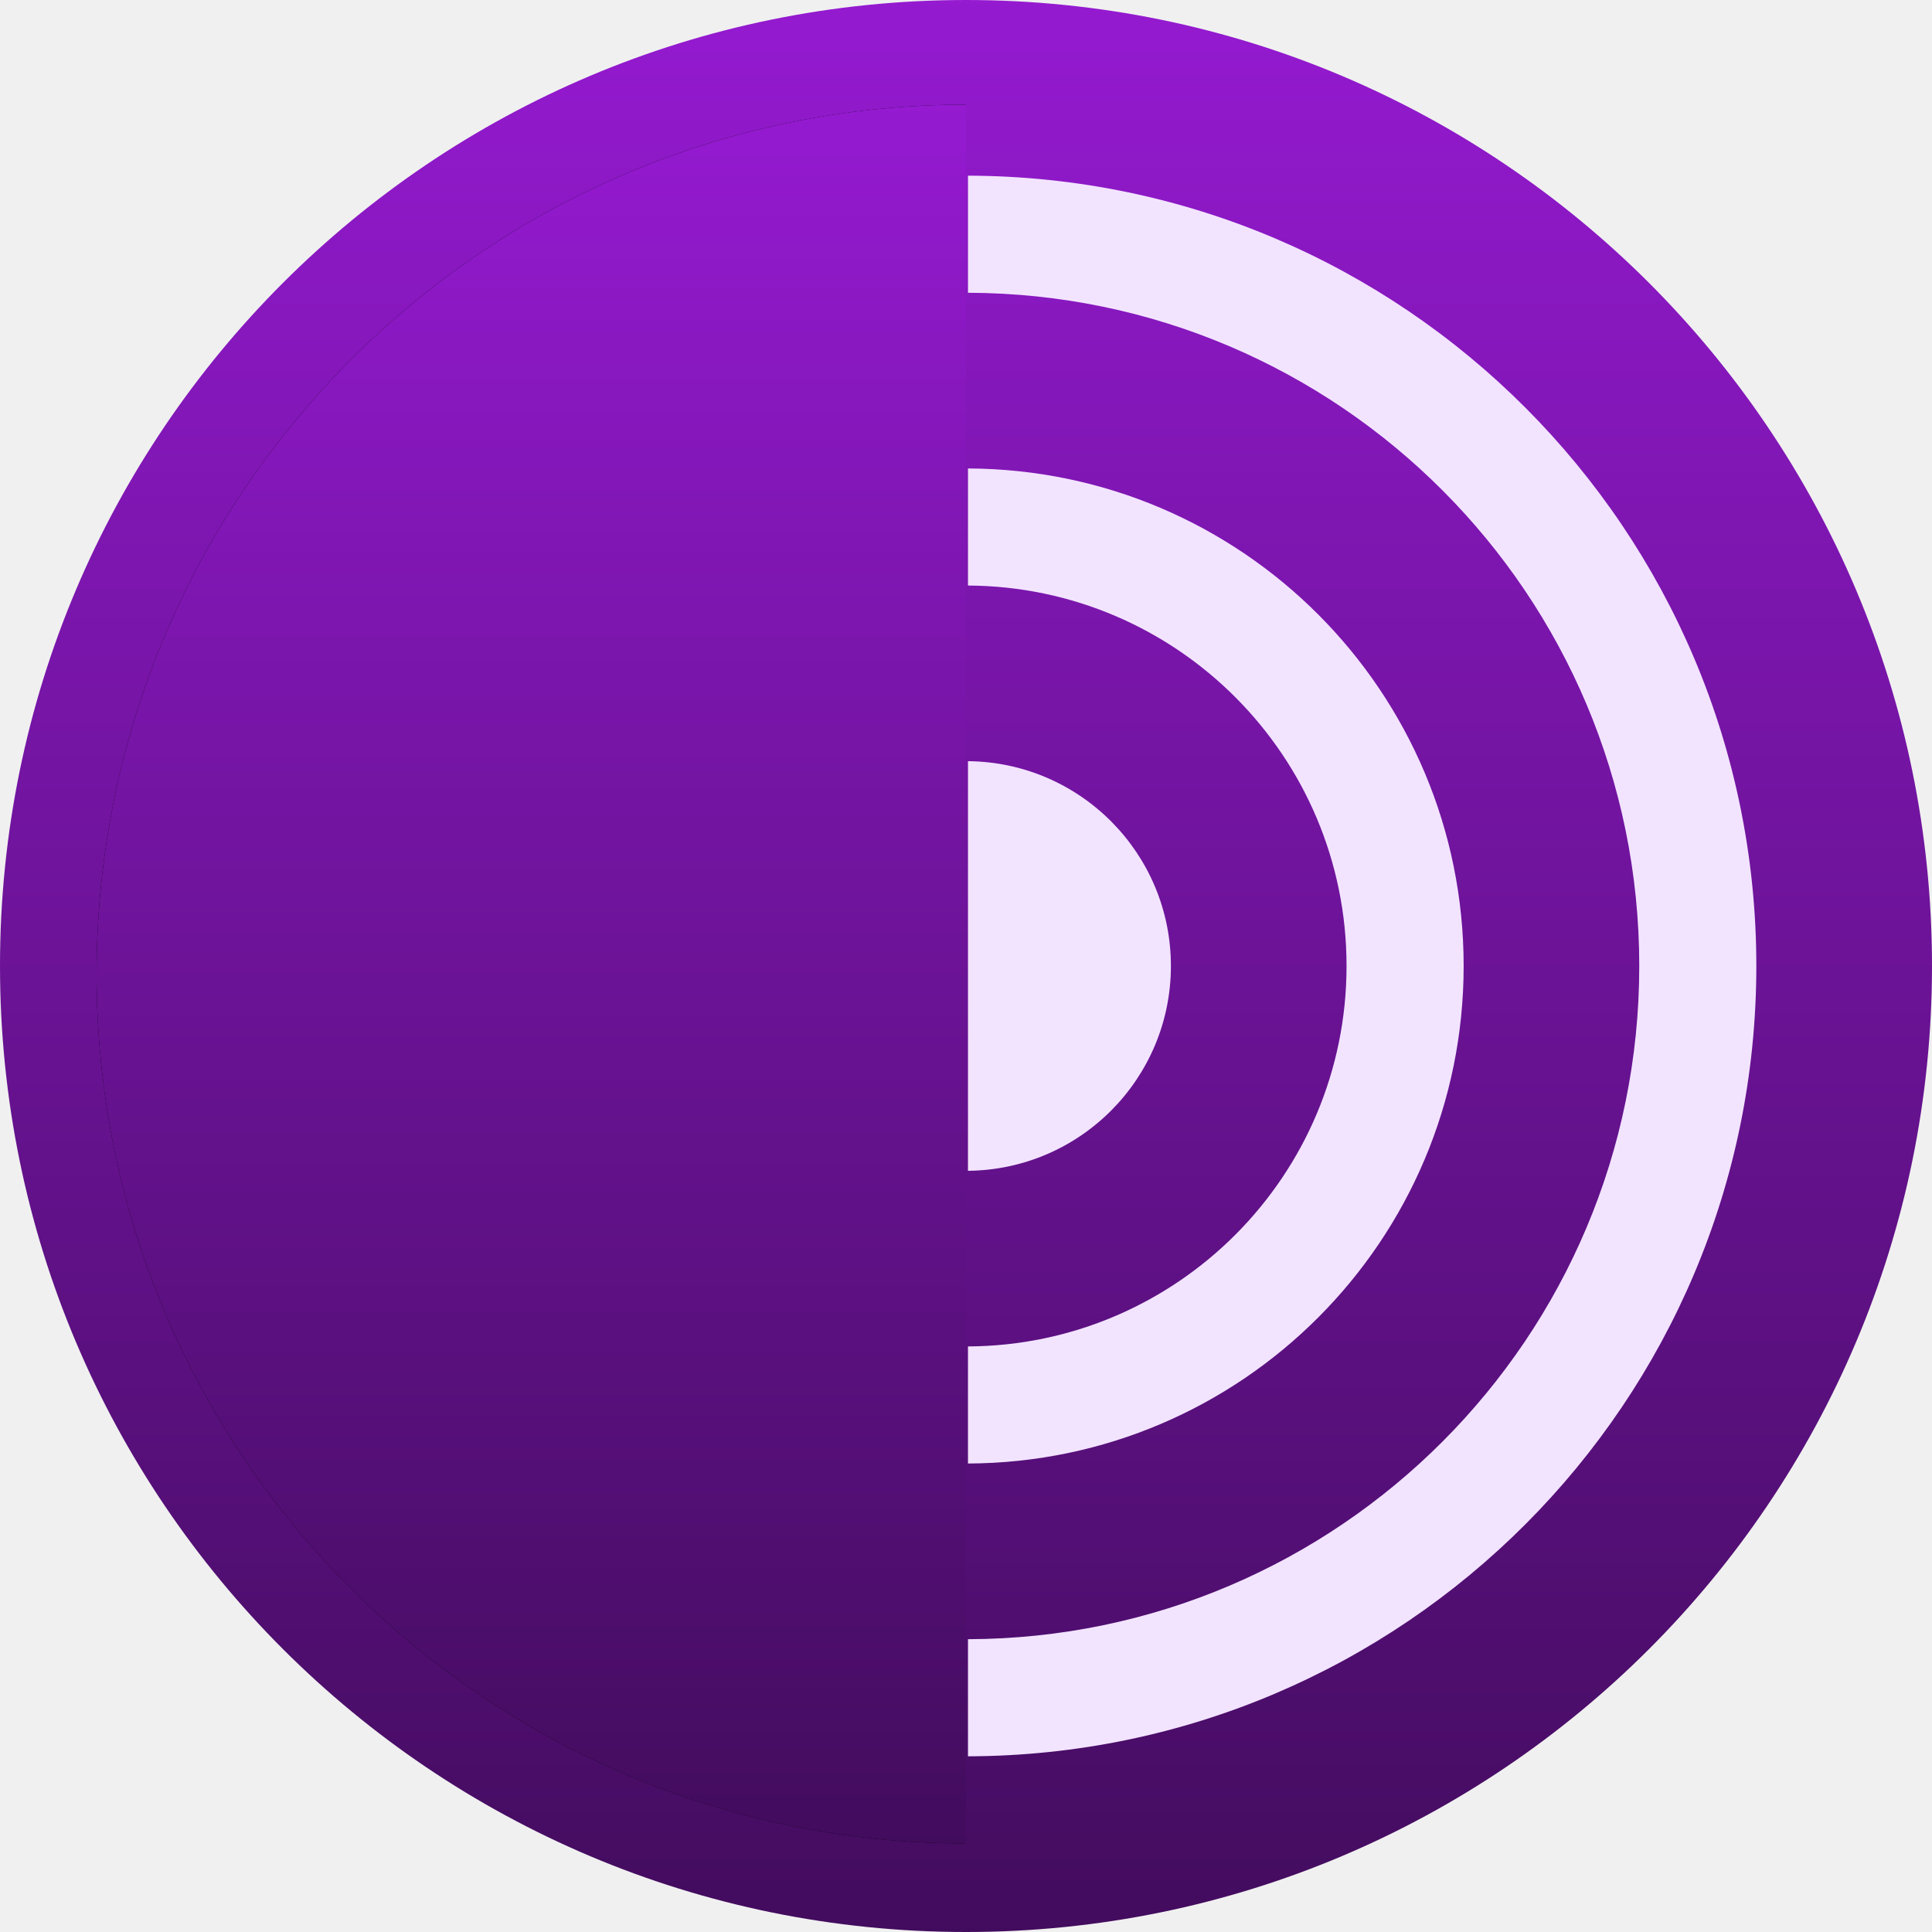
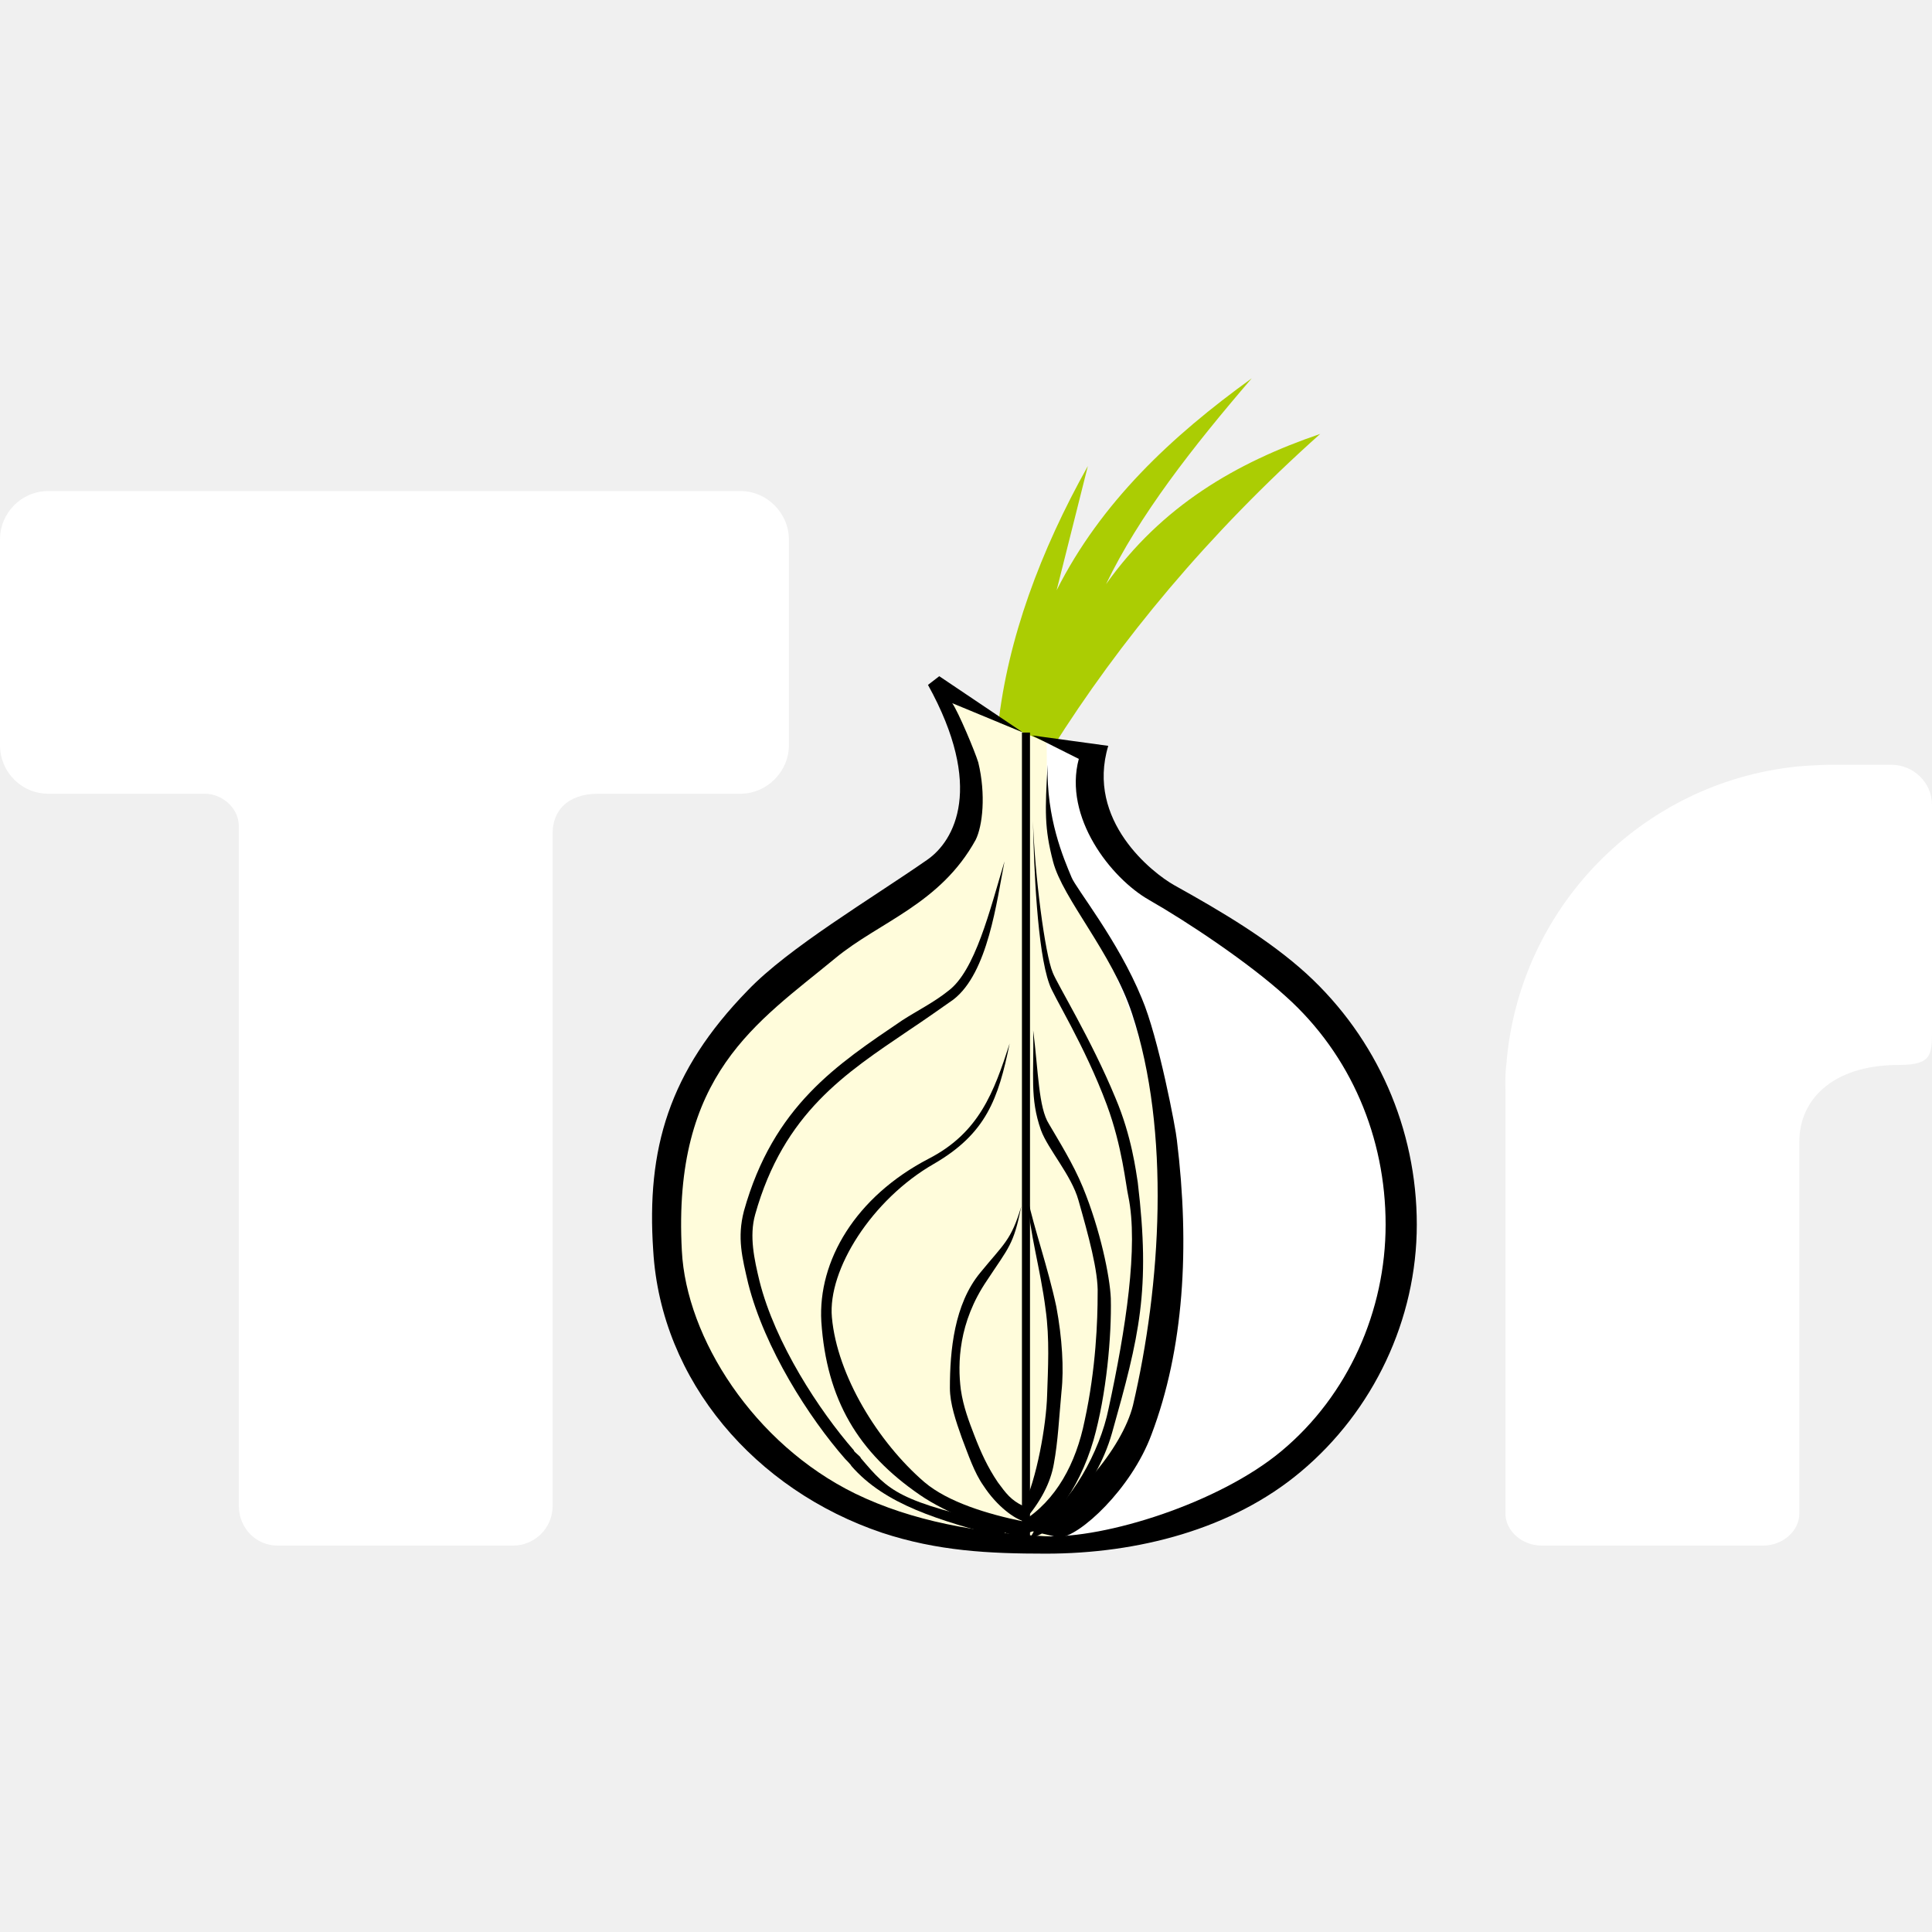
<svg xmlns="http://www.w3.org/2000/svg" width="240px" height="240px" viewBox="0 0 240 240" version="1.1">
-   <defs>
-     <linearGradient x1="50%" y1="100%" x2="50%" y2="0%" id="linearGradient-1">
-       <stop stop-color="#420C5D" offset="0%" />
-       <stop stop-color="#951AD1" offset="100%" />
-     </linearGradient>
-     <linearGradient x1="50%" y1="100%" x2="50%" y2="0%" id="linearGradient-2">
-       <stop stop-color="#420C5D" offset="0%" />
-       <stop stop-color="#951AD1" offset="100%" />
-     </linearGradient>
-   </defs>
  <g id="Page-1" stroke="none" stroke-width="1" fill="none" fill-rule="evenodd">
-     <g id="tor" transform="translate(0, -0.3737)">
-       <circle id="background" fill="#F2E4FF" fill-rule="nonzero" cx="120.5" cy="119.874" r="115.5" />
-       <path d="M120.246,218.549 L120.246,204.002 C166.325,203.869 203.635,166.482 203.635,120.37 C203.635,74.262 166.325,36.875 120.246,36.742 L120.246,22.196 C174.358,22.332 218.178,66.228 218.178,120.37 C218.178,174.516 174.358,218.416 120.246,218.549 Z M120.246,167.633 C146.236,167.497 167.273,146.397 167.273,120.37 C167.273,94.347 146.236,73.247 120.246,73.111 L120.246,58.567 C154.273,58.7 181.82,86.314 181.82,120.37 C181.82,154.43 154.273,182.044 120.246,182.177 L120.246,167.633 Z M120.246,94.929 C134.188,95.062 145.454,106.396 145.454,120.37 C145.454,134.348 134.188,145.682 120.246,145.815 L120.246,94.929 Z M0,120.37 C0,186.647 53.723,240.374 120,240.374 C186.274,240.374 240,186.647 240,120.37 C240,54.097 186.274,0.374 120,0.374 C53.723,0.374 0,54.097 0,120.37 Z" id="center" fill="url(#linearGradient-1)" fill-rule="nonzero" />
-       <g id="half" transform="translate(66, 121.3737) scale(-1, 1) translate(-66, -121.3737)translate(12, 13.3737)">
-         <g id="path-2-link" fill="#000000" fill-rule="nonzero">
-           <path d="M0,0 C59.647,0 108,48.353 108,108 C108,167.647 59.647,216 0,216 L0,0 Z" id="path-2" />
-         </g>
-         <g id="path-2-link" fill="url(#linearGradient-2)">
-           <path d="M0,0 C59.647,0 108,48.353 108,108 C108,167.647 59.647,216 0,216 L0,0 Z" id="path-2" />
-         </g>
+     <g id="tor" transform="translate(-33, 27)">
+       <rect id="box" x="33" y="-27" width="240" height="240" />
+       <g id="shape" transform="translate(32.8596, 19.5753)" fill-rule="nonzero">
+         <path d="M135.277,11.321 L131.399,26.747 C136.892,15.851 145.615,7.653 155.632,0.425 C148.308,8.947 141.631,17.47 137.538,25.992 C144.432,16.283 153.694,10.889 164.14,7.329 C150.247,19.735 139.219,33.048 130.818,46.425 L124.14,43.512 C125.324,32.832 129.353,21.893 135.277,11.321 L135.277,11.321 Z" id="path2554" fill="#ABCD03" />
+         <path d="M117.728,40.425 L130.361,45.725 C130.361,48.973 130.1,58.881 132.108,61.804 C153.118,89.167 149.583,144.018 127.852,145.425 C94.761,145.425 82.14,122.691 82.14,101.796 C82.14,82.742 104.728,70.075 118.217,58.816 C121.643,55.785 121.048,49.086 117.728,40.425 Z" id="path2534" fill="#FFFCDB" />
+         <path d="M130.14,45.425 L134.719,47.763 C134.289,50.781 134.934,57.465 137.948,59.189 C151.299,67.489 163.894,76.544 168.847,85.599 C186.503,117.507 156.466,147.043 130.52,144.24 C144.623,133.783 148.715,112.333 143.439,88.94 C141.286,79.777 137.948,71.477 132.026,62.099 C129.461,57.495 130.356,51.786 130.14,45.425 Z" id="path2536" fill="#FFFFFF" />
+         <path d="M128.336,44.779 L137.811,46.076 C135.011,55.376 143.302,61.864 145.994,63.378 C152.023,66.731 157.837,70.191 162.467,74.408 C171.188,82.409 176.14,93.656 176.14,105.55 C176.14,117.337 170.757,128.691 161.713,136.26 C153.208,143.397 141.472,146.425 130.06,146.425 C122.954,146.425 116.601,146.101 109.711,143.829 C93.992,138.531 82.256,125.014 81.287,108.793 C80.426,96.142 83.225,86.518 93.023,76.461 C98.083,71.163 108.312,65.107 115.311,60.241 C118.756,57.862 122.417,51.157 115.418,38.506 L116.818,37.425 L127.19,44.402 L118.433,40.777 C119.187,41.859 121.233,46.725 121.664,48.13 C122.633,52.131 122.202,56.025 121.341,57.754 C116.927,65.757 109.39,67.919 103.899,72.461 C94.209,80.462 83.658,86.842 84.842,108.793 C85.381,119.607 93.779,132.799 106.375,138.963 C113.481,142.424 121.664,143.829 129.954,144.262 C137.383,144.586 151.595,140.152 159.346,133.665 C167.637,126.744 172.267,116.255 172.267,105.55 C172.267,94.736 167.96,84.464 159.885,77.218 C155.255,73.001 147.611,67.919 142.874,65.215 C138.137,62.512 132.215,54.943 134.153,47.698 L128.336,44.779 Z" id="path2538" fill="#000000" />
+         <path d="M124.925,60.425 C123.957,65.36 122.881,74.264 118.579,77.59 C116.75,78.876 114.921,80.165 112.986,81.451 C105.242,86.709 97.497,91.642 93.948,104.302 C93.196,106.984 93.841,109.88 94.487,112.562 C96.423,120.286 101.908,128.654 106.21,133.589 C106.21,133.804 107.071,134.34 107.071,134.555 C110.621,138.739 111.696,139.919 125.14,142.922 L124.818,144.425 C116.751,142.28 110.083,140.349 105.888,135.52 C105.888,135.413 105.135,134.662 105.135,134.662 C100.617,129.512 95.131,120.93 93.089,112.884 C92.336,109.665 91.691,107.199 92.551,103.872 C96.207,90.785 104.167,85.635 112.234,80.164 C114.062,78.984 116.213,77.91 117.934,76.516 C121.267,74.049 123.095,66.539 124.925,60.425 L124.925,60.425 Z" id="path2540" fill="#000000" />
+         <path d="M128.488,81.425 C128.597,87.024 128.047,89.833 129.454,93.818 C130.32,96.186 133.247,99.417 134.114,102.54 C135.305,106.74 136.602,111.369 136.493,114.169 C136.493,117.4 136.29,123.427 134.882,129.888 C133.808,135.227 131.334,139.808 127.174,142.404 C122.913,141.532 117.91,140.043 114.956,137.526 C109.216,132.573 104.132,124.291 103.482,117.076 C102.941,111.154 108.456,102.421 116.146,98.006 C122.644,94.238 124.156,89.942 125.563,83.051 C123.614,89.081 121.783,94.136 115.501,97.366 C106.403,102.103 101.735,110.056 102.168,117.594 C102.818,127.284 106.721,133.851 114.411,139.128 C117.66,141.389 123.73,143.778 127.521,144.425 L127.521,143.932 C130.396,143.397 134.118,138.703 135.972,132.352 C137.597,126.645 138.238,119.341 138.129,114.711 C138.02,112.019 136.826,106.19 134.659,100.914 C133.468,98.007 131.638,95.1 130.446,93.054 C129.147,91.006 129.138,86.593 128.488,81.425 Z" id="path2542" fill="#000000" />
+         <path d="M127.835,102.425 C127.939,106.22 129.403,111.083 130.027,116.072 C130.548,119.76 130.322,123.464 130.218,126.718 C130.115,130.484 128.91,137.232 127.264,140.514 C125.711,139.772 125.104,138.927 124.096,137.561 C122.847,135.717 121.999,133.874 121.166,131.705 C120.541,130.078 119.812,128.216 119.498,126.048 C119.082,122.794 119.199,117.705 122.738,112.499 C125.445,108.378 126.065,108.065 127.002,103.293 C125.752,107.522 124.82,107.954 121.904,111.531 C118.677,115.436 118.14,121.186 118.14,125.849 C118.14,127.802 118.888,129.968 119.617,132.028 C120.45,134.197 121.164,136.357 122.309,137.983 C124.03,140.62 126.233,142.119 127.311,142.4 C127.318,142.402 127.328,142.398 127.335,142.4 C127.358,142.406 127.385,142.42 127.407,142.425 L127.407,142.301 C129.427,139.955 130.642,137.624 131.051,135.278 C131.572,132.459 131.692,129.633 132.004,126.271 C132.316,123.451 132.09,119.653 131.361,115.75 C130.32,110.87 128.564,105.894 127.835,102.425 L127.835,102.425 Z" id="path2544" fill="#000000" />
+         <path d="M128.461,55.425 C128.568,61.047 128.994,71.538 130.488,75.647 C130.915,77.053 134.862,83.217 137.636,90.678 C139.557,95.869 139.983,100.627 140.304,102.033 C141.584,108.197 139.983,118.579 137.849,128.42 C136.783,133.719 133.154,140.315 128.994,142.911 L128.14,144.425 C130.488,144.316 136.249,138.585 138.276,131.448 C141.691,119.336 143.078,113.712 141.478,100.303 C141.265,99.004 140.731,94.572 138.704,89.813 C135.716,82.567 131.448,75.646 130.915,74.24 C129.954,71.97 128.674,62.129 128.461,55.425 L128.461,55.425 Z" id="path2550" fill="#000000" />
+         <path d="M130.278,48.425 C129.954,54.162 129.868,56.275 130.958,60.462 C132.157,65.08 138.266,71.736 140.774,79.36 C145.573,93.962 144.373,113.074 140.883,127.998 C139.575,133.258 133.357,140.882 127.14,143.351 L131.721,144.425 C134.23,144.317 140.664,138.412 143.173,131.648 C147.208,121.018 147.972,108.349 146.335,95.035 C146.226,93.747 144.044,82.258 141.973,77.426 C139.028,70.233 133.792,63.79 133.247,62.396 C132.267,60.033 130.112,55.129 130.278,48.425 Z" id="path2552" fill="#000000" />
+         <rect id="rect2556" fill="#000000" x="127.09" y="44.425" width="1" height="100" />
+         <path d="M6.138,14.425 L92.143,14.425 C95.356,14.425 98.14,17.118 98.14,20.458 L98.14,45.989 C98.14,49.329 95.356,52.023 92.143,52.023 L74.472,52.023 C70.508,52.023 68.794,54.285 68.794,56.87 L68.794,140.469 C68.794,143.27 66.545,145.425 63.868,145.425 L34.629,145.425 C31.95,145.425 29.809,143.27 29.809,140.469 L29.809,56.117 C29.809,53.531 27.452,52.024 25.632,52.024 L6.138,52.024 C2.818,52.024 0.14,49.33 0.14,45.99 L0.14,20.458 C0.14,17.118 2.817,14.425 6.138,14.425 Z" id="path2528" fill="#FFFFFF" />
+         <path d="M227.431,48.425 L235.077,48.425 C237.877,48.425 240.139,50.688 240.139,53.382 L240.139,80.759 C240.139,84.315 240.354,85.716 236.046,85.716 C227.538,85.716 223.662,90.243 223.662,95.2 L223.662,141.437 C223.662,143.593 221.616,145.425 219.139,145.425 L191.676,145.425 C189.199,145.425 187.153,143.593 187.153,141.437 L187.153,88.733 C187.123,87.806 187.141,86.438 187.261,85.716 C188.769,66.208 204.063,50.6 223.446,48.64 C224.096,48.575 226.395,48.425 227.431,48.425 Z" id="path2532" fill="#FFFFFF" />
      </g>
    </g>
  </g>
</svg>
